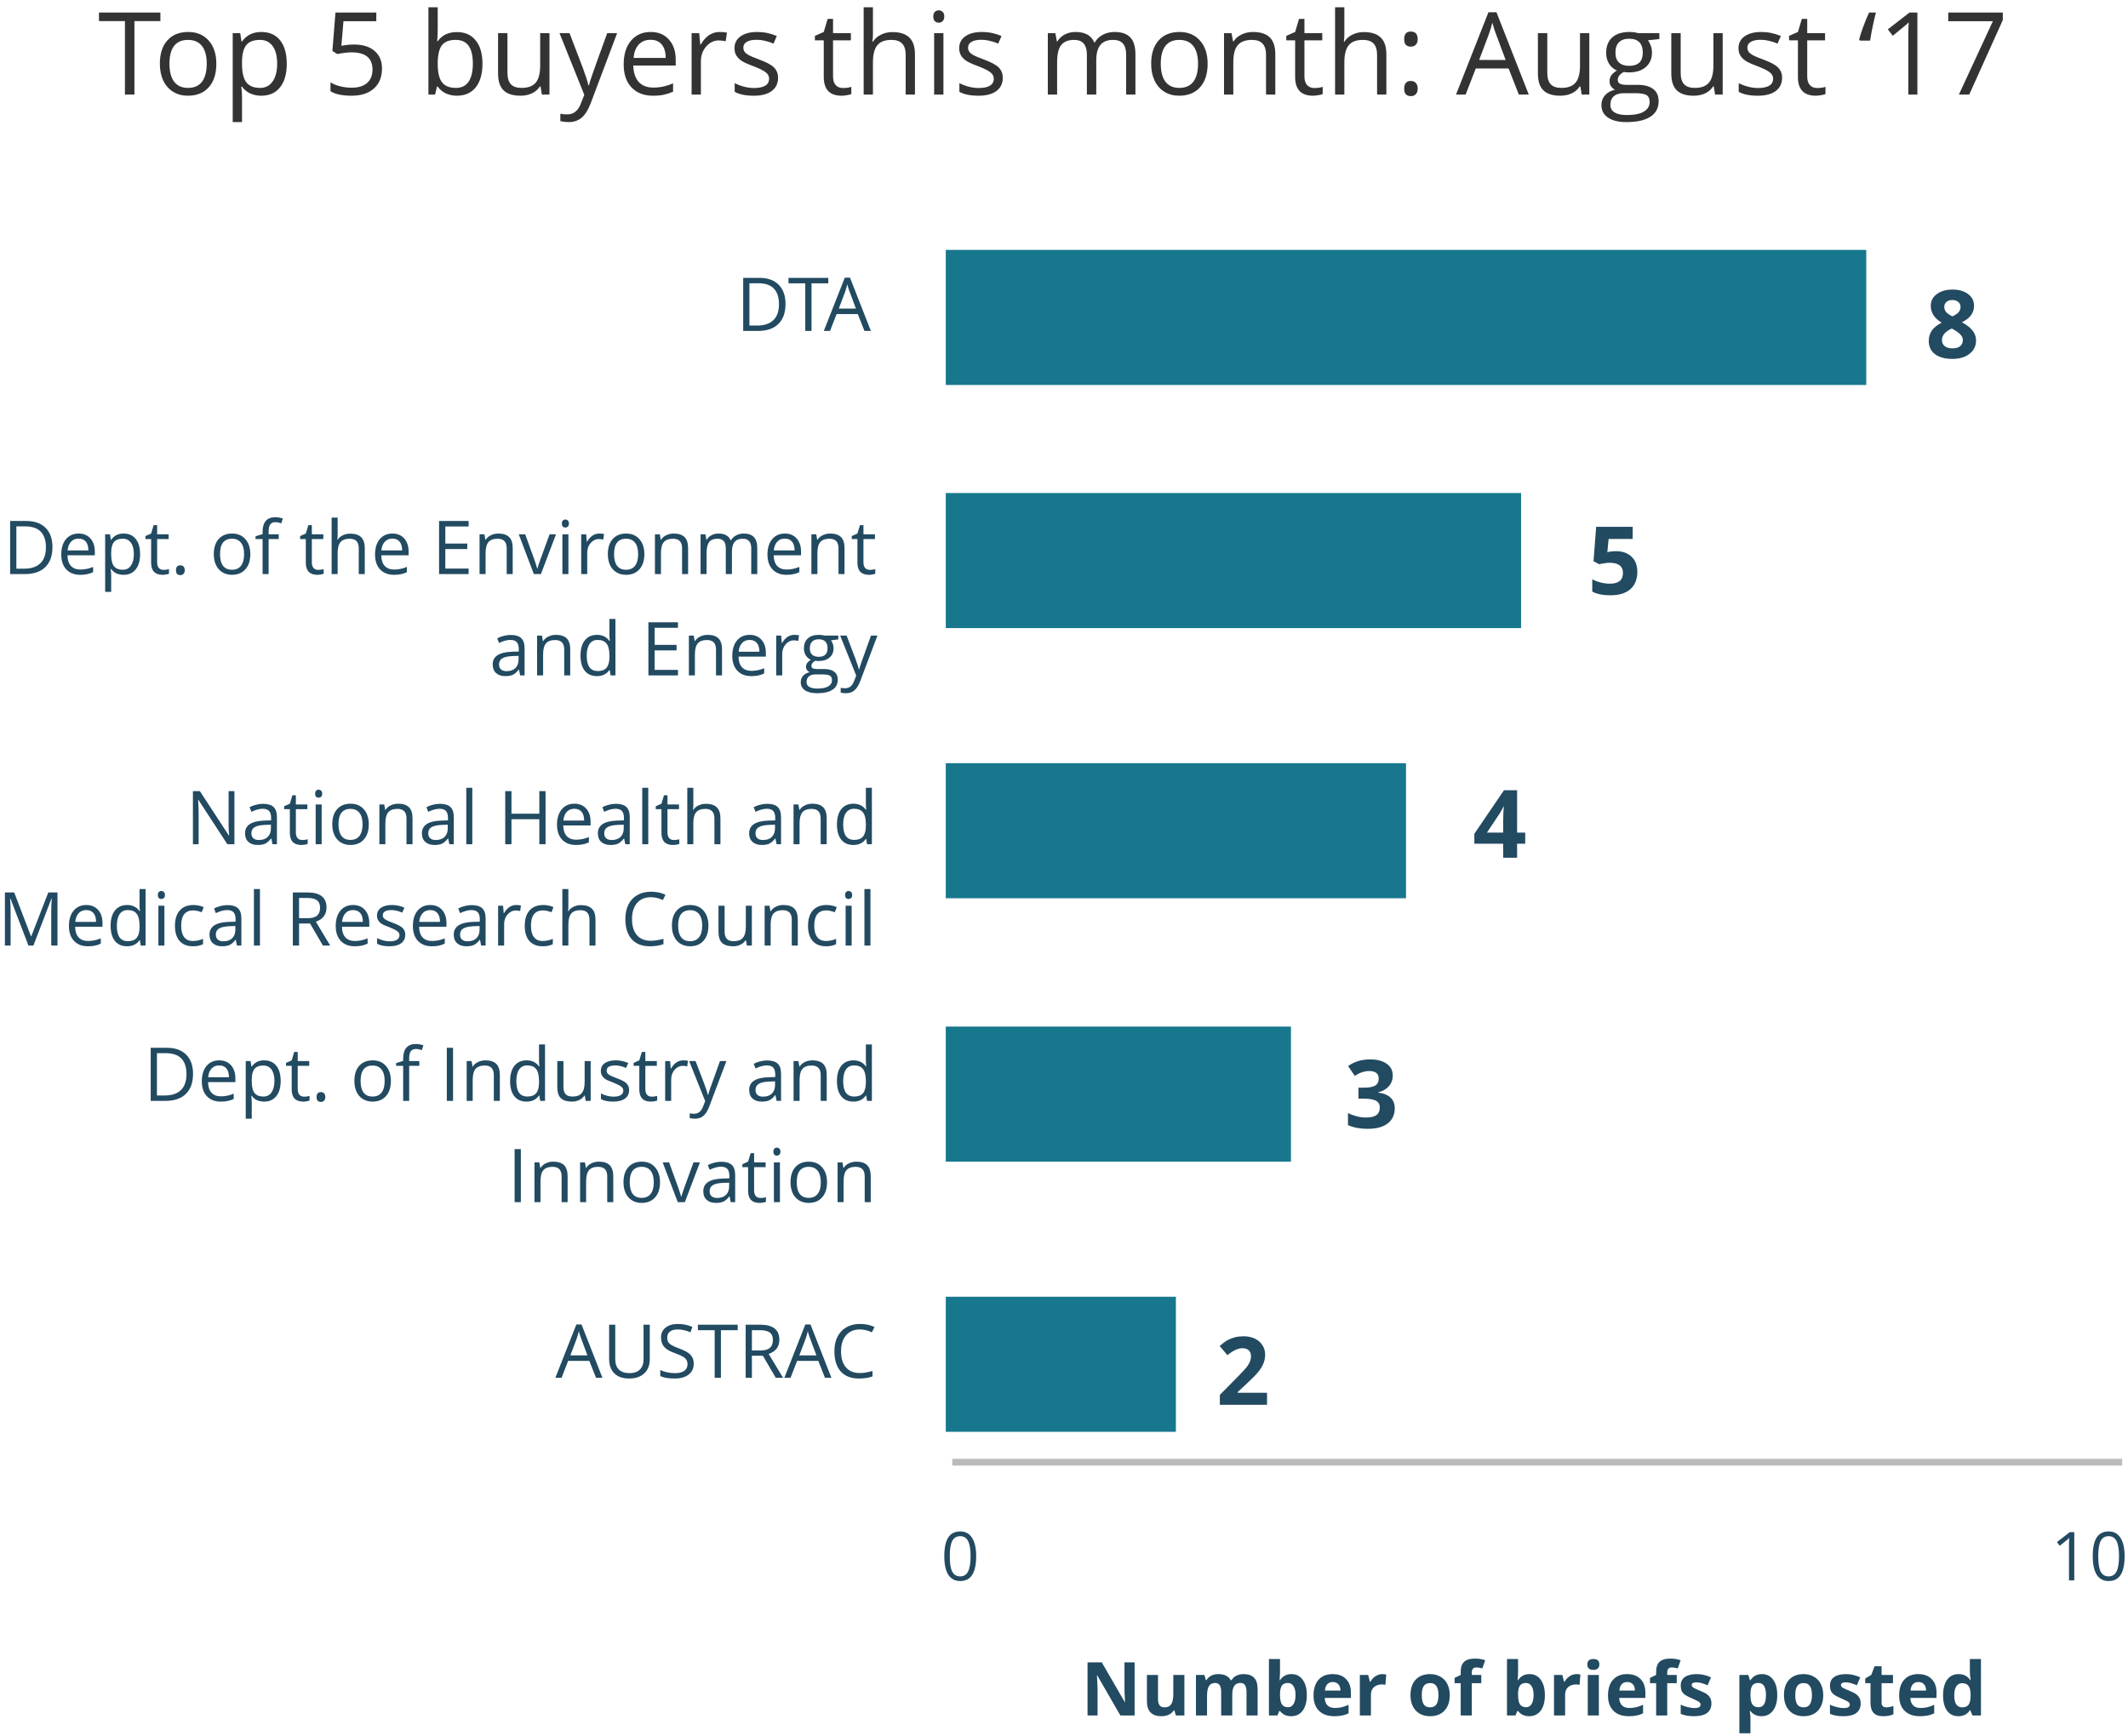
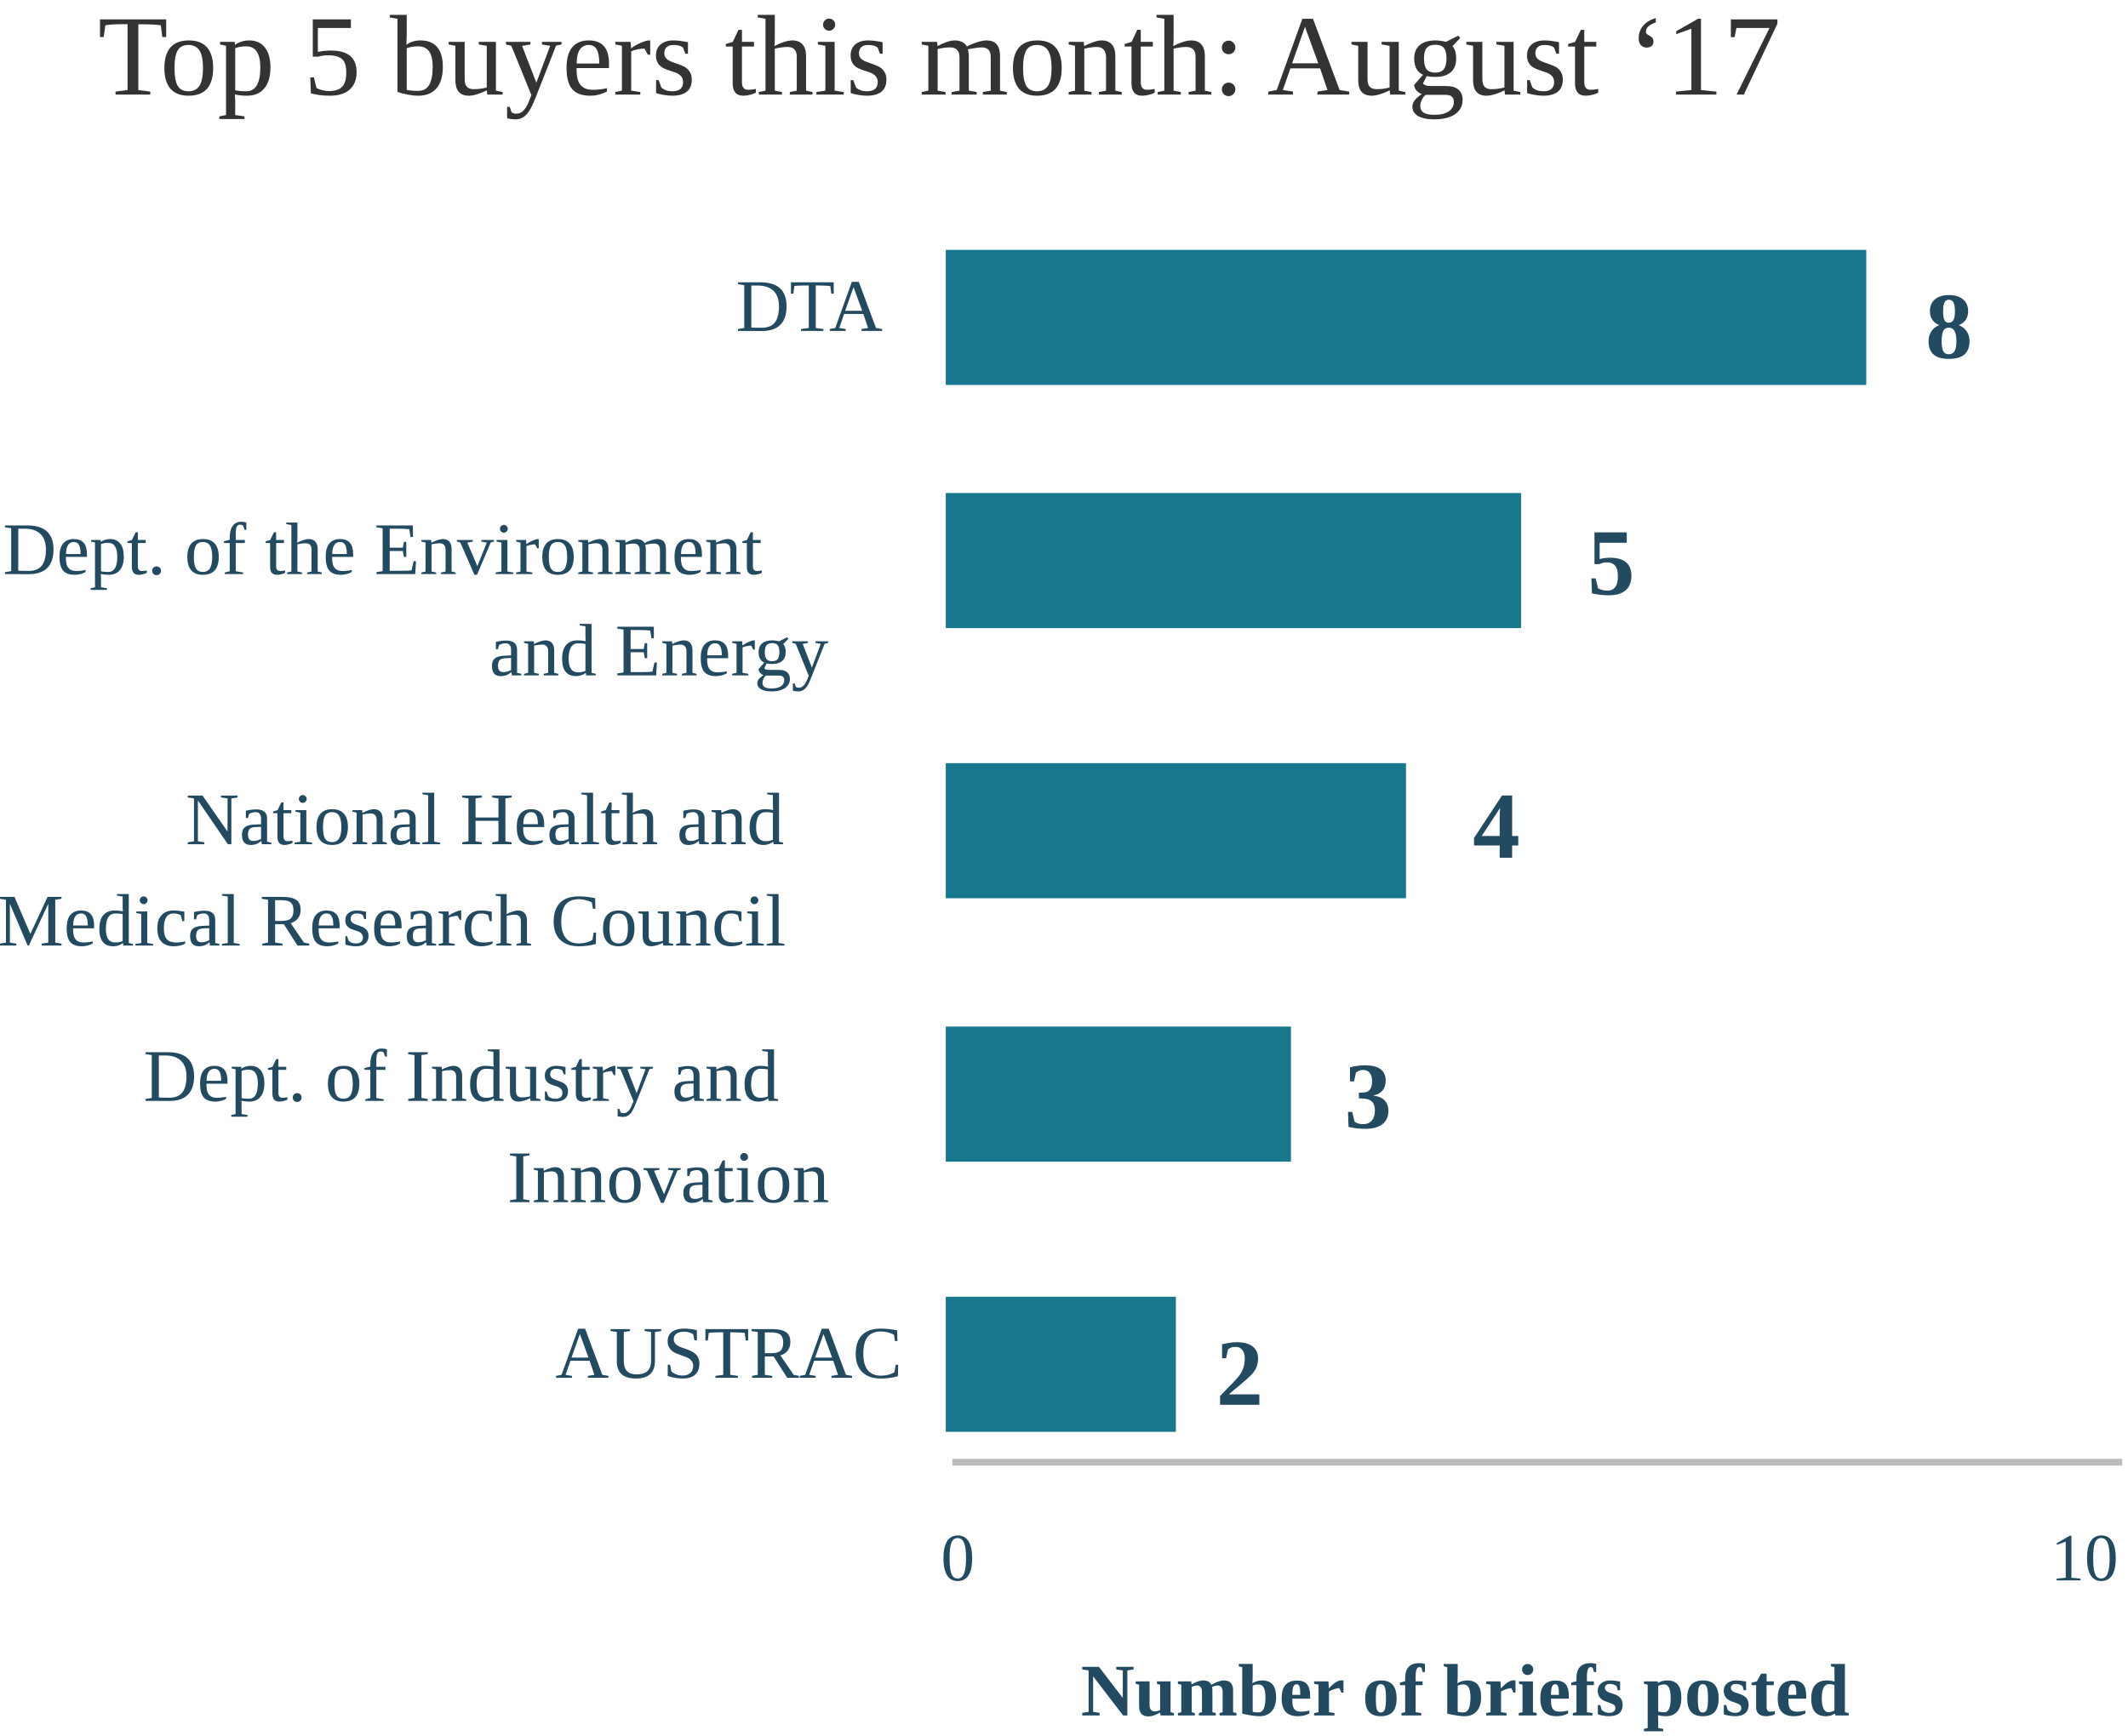
<svg xmlns="http://www.w3.org/2000/svg" width="315" height="257" viewBox="0 0 315 257">
  <g fill="none" fill-rule="evenodd">
-     <text fill="#333" font-family="OpenSans, Open Sans" font-size="17" transform="translate(-5 -4)">
+     <text fill="#333" font-size="17" transform="translate(-5 -4)">
      <tspan x="19.494" y="18">Top 5 buyers this month: August ‘17</tspan>
    </text>
-     <text fill="#224A61" font-family="OpenSans-Bold, Open Sans" font-size="11" font-weight="bold" transform="translate(-5 -4)">
+     <text fill="#224A61" font-size="11" font-weight="bold" transform="translate(-5 -4)">
      <tspan x="165" y="258">Number of briefs posted</tspan>
    </text>
-     <text fill="#224A61" font-family="OpenSans, Open Sans" font-size="11" transform="translate(-5 -4)">
+     <text fill="#224A61" font-size="11" transform="translate(-5 -4)">
      <tspan x="113.935" y="53">DTA</tspan>
    </text>
-     <text fill="#224A61" font-family="OpenSans, Open Sans" font-size="11" transform="translate(-5 -4)">
+     <text fill="#224A61" font-size="11" transform="translate(-5 -4)">
      <tspan x="5.422" y="89">Dept. of the Environment </tspan>
      <tspan x="77.433" y="104">and Energy</tspan>
    </text>
-     <text fill="#224A61" font-family="OpenSans, Open Sans" font-size="11" transform="translate(-5 -4)">
+     <text fill="#224A61" font-size="11" transform="translate(-5 -4)">
      <tspan x="32.482" y="129">National Health and </tspan>
      <tspan x="4.649" y="144">Medical Research Council</tspan>
    </text>
-     <text fill="#224A61" font-family="OpenSans, Open Sans" font-size="11" transform="translate(-5 -4)">
+     <text fill="#224A61" font-size="11" transform="translate(-5 -4)">
      <tspan x="26.23" y="167">Dept. of Industry and </tspan>
      <tspan x="80.097" y="182">Innovation</tspan>
    </text>
-     <text fill="#224A61" font-family="OpenSans, Open Sans" font-size="11" transform="translate(-5 -4)">
+     <text fill="#224A61" font-size="11" transform="translate(-5 -4)">
      <tspan x="87.208" y="208">AUSTRAC</tspan>
    </text>
-     <text fill="#224A61" font-family="OpenSans, Open Sans" font-size="10" transform="translate(-5 -4)">
+     <text fill="#224A61" font-size="10" transform="translate(-5 -4)">
      <tspan x="144.282" y="238">0</tspan>
    </text>
    <path fill="#17788D" d="M140 37h136.254v20H140zm0 36h85.159v20H140zm0 40h68.127v20H140zm0 39h51.095v20H140zm0 40h34.063v20H140z" />
-     <text fill="#224A61" font-family="OpenSans-Bold, Open Sans" font-size="14" font-weight="bold" transform="translate(-5 -4)">
+     <text fill="#224A61" font-size="14" font-weight="bold" transform="translate(-5 -4)">
      <tspan x="240.009" y="92">5</tspan>
    </text>
-     <text fill="#224A61" font-family="OpenSans-Bold, Open Sans" font-size="14" font-weight="bold" transform="translate(-5 -4)">
+     <text fill="#224A61" font-size="14" font-weight="bold" transform="translate(-5 -4)">
      <tspan x="223.009" y="131">4</tspan>
    </text>
-     <text fill="#224A61" font-family="OpenSans-Bold, Open Sans" font-size="14" font-weight="bold" transform="translate(-5 -4)">
+     <text fill="#224A61" font-size="14" font-weight="bold" transform="translate(-5 -4)">
      <tspan x="204.009" y="171">3</tspan>
    </text>
-     <text fill="#224A61" font-family="OpenSans-Bold, Open Sans" font-size="14" font-weight="bold" transform="translate(-5 -4)">
+     <text fill="#224A61" font-size="14" font-weight="bold" transform="translate(-5 -4)">
      <tspan x="185.009" y="212">2</tspan>
    </text>
    <path stroke="#BBB" stroke-linecap="square" d="M141.46 216.5h172.181" />
-     <text fill="#224A61" font-family="OpenSans, Open Sans" font-size="10" transform="translate(-5 -4)">
+     <text fill="#224A61" font-size="10" transform="translate(-5 -4)">
      <tspan x="308.564" y="238">10</tspan>
    </text>
-     <text fill="#224A61" font-family="OpenSans-Bold, Open Sans" font-size="14" font-weight="bold" transform="translate(-5 -4)">
+     <text fill="#224A61" font-size="14" font-weight="bold" transform="translate(-5 -4)">
      <tspan x="290.009" y="57">8</tspan>
    </text>
  </g>
</svg>
